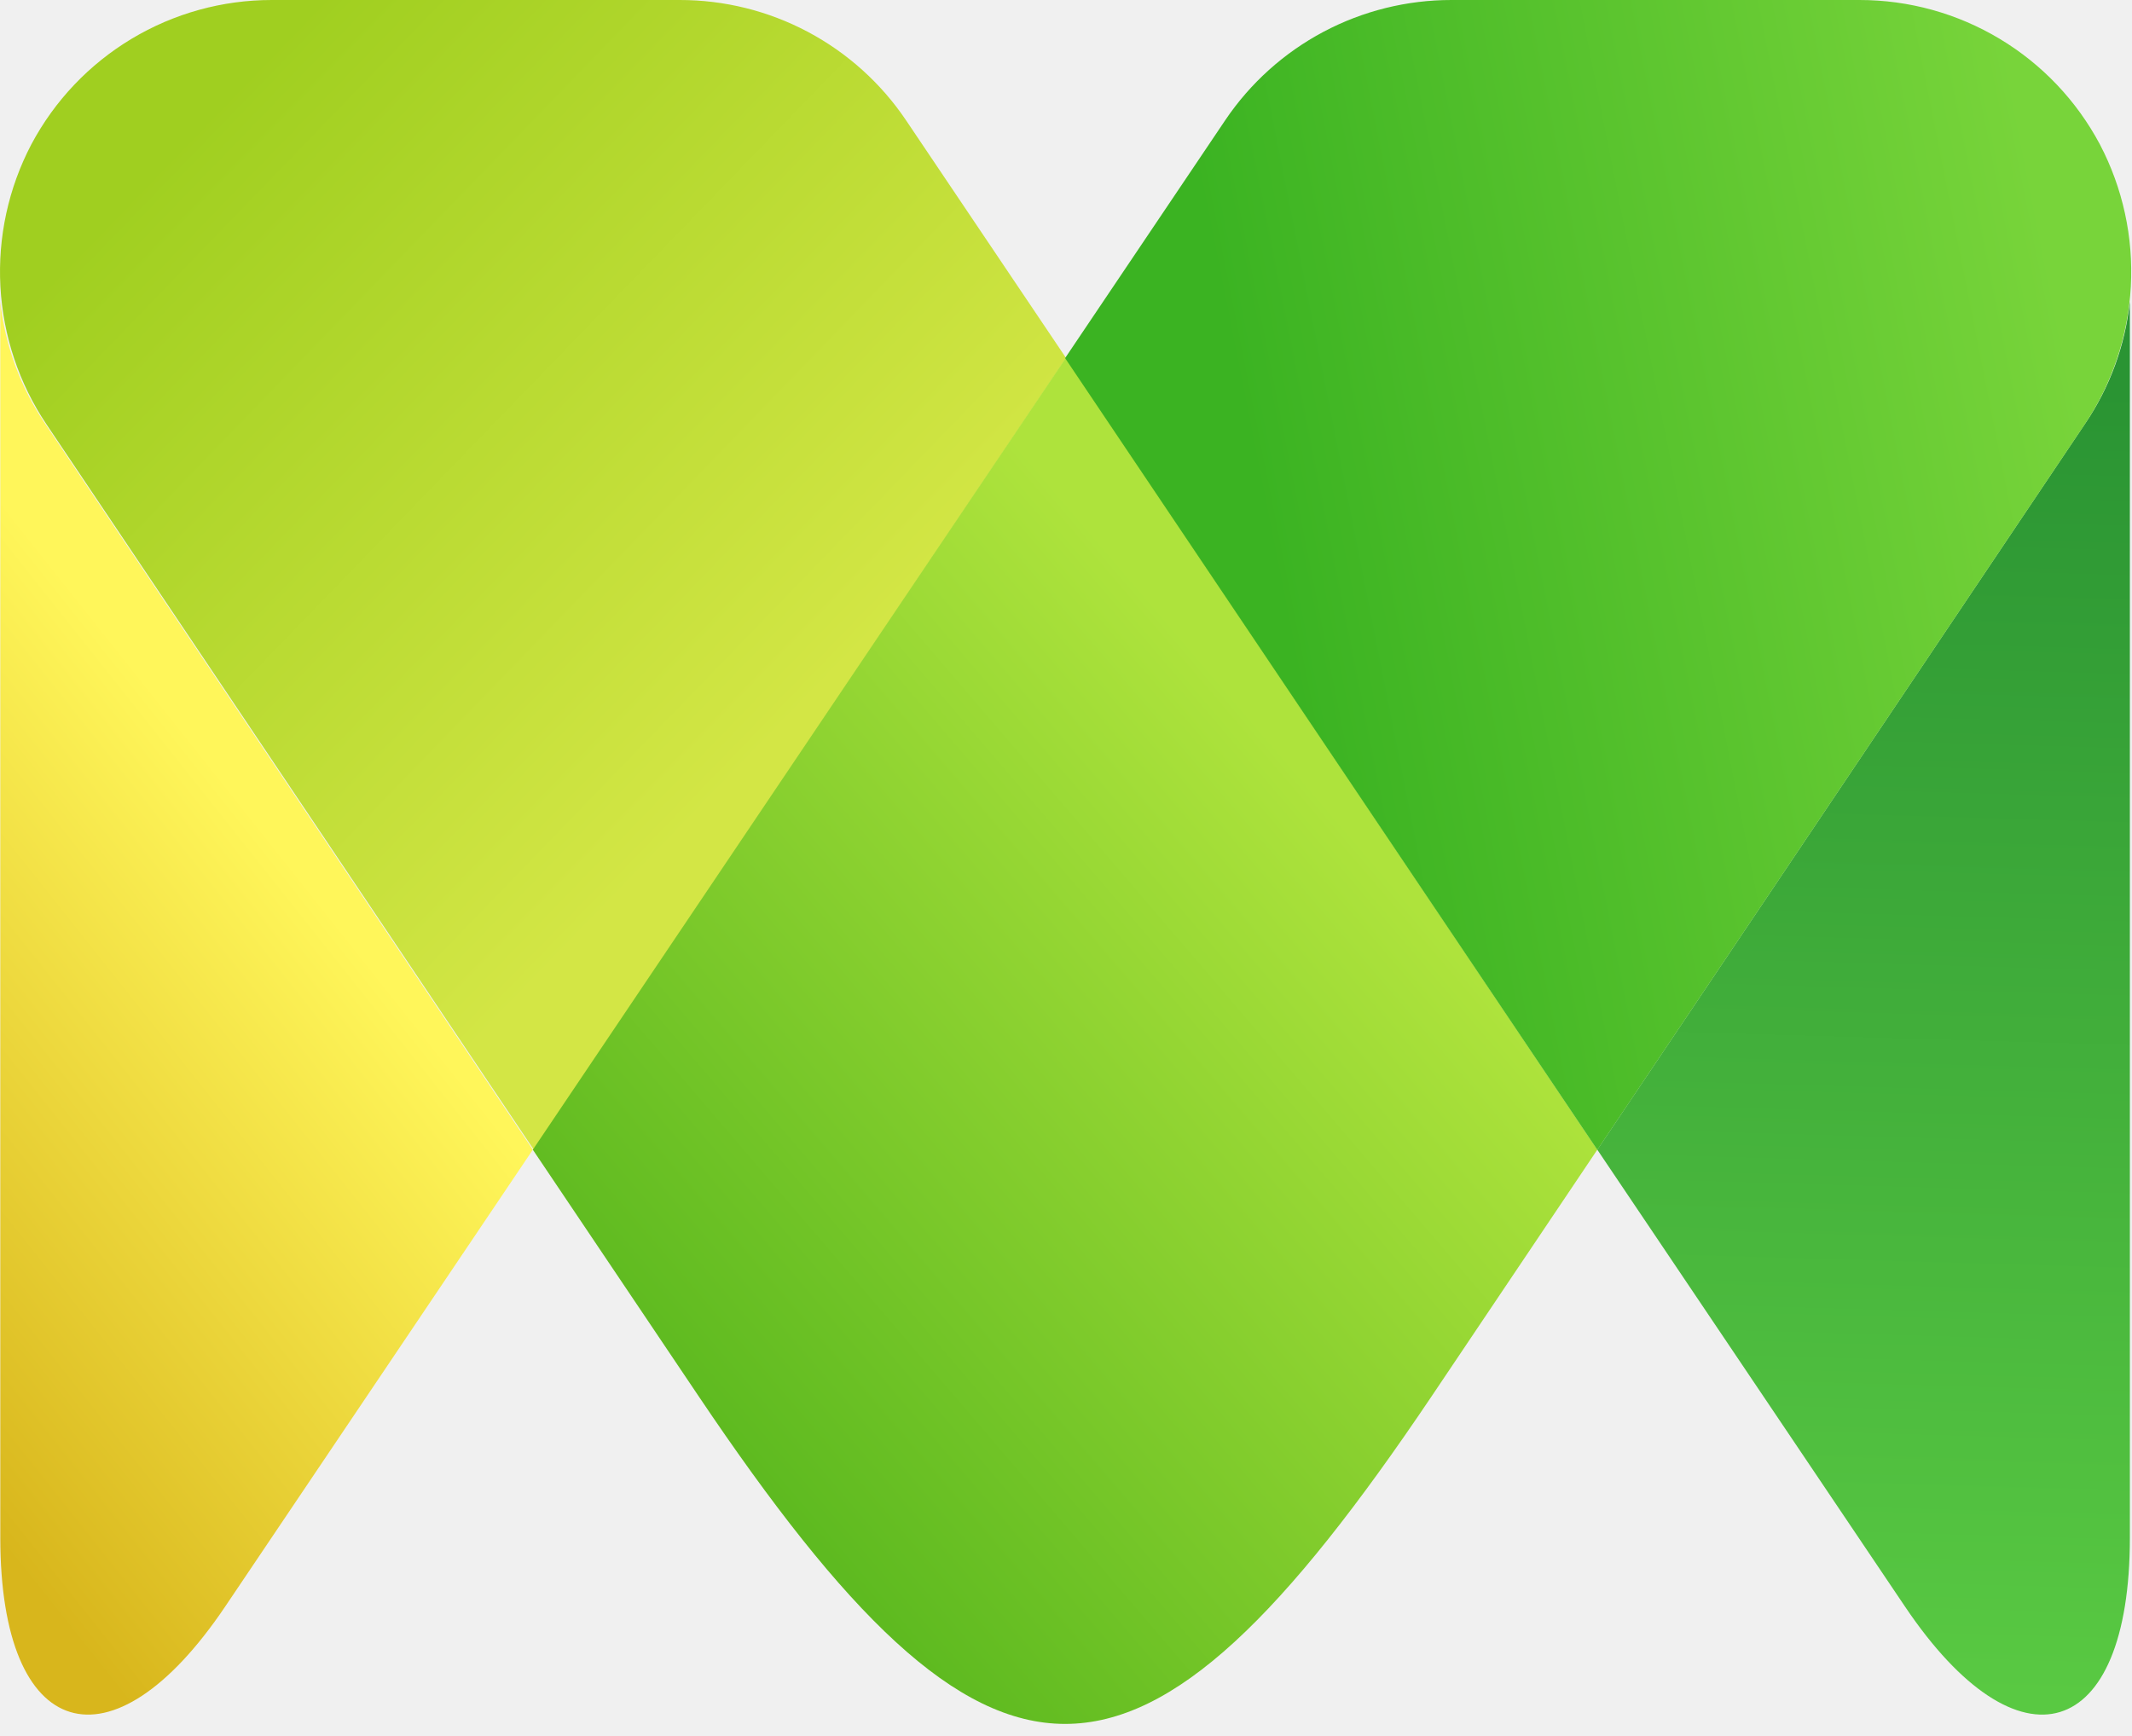
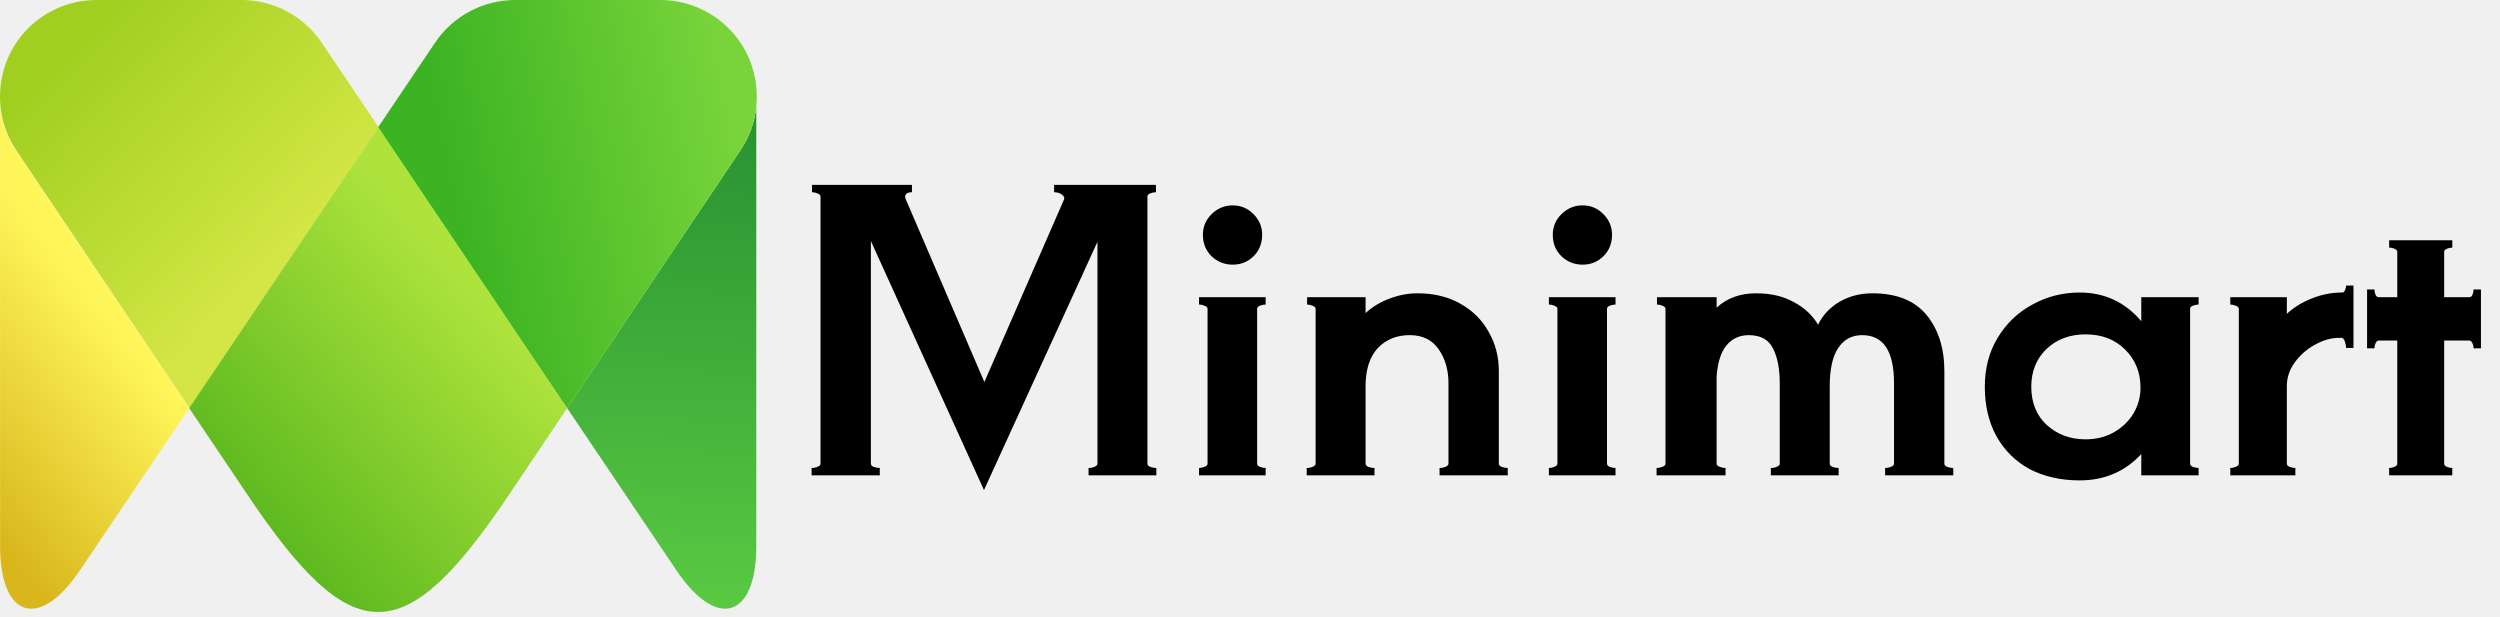
- <svg xmlns="http://www.w3.org/2000/svg" width="140" height="114" viewBox="0 0 140 114" fill="none">
-   <path d="M34.989 75.51L14.79 105.51C7.32 116.61 0.02 114.39 0.02 101V19.81C0.329 22.676 1.336 25.422 2.95 27.81L34.989 75.51Z" fill="url(#paint0_linear_8_728)" />
-   <path d="M70.009 23.52L35.059 75.52L3.059 27.88C1.25 25.188 0.203 22.057 0.027 18.818C-0.149 15.579 0.553 12.353 2.059 9.48C3.583 6.615 5.857 4.219 8.639 2.549C11.421 0.879 14.605 -0.002 17.849 1.17648e-05H44.63C47.563 -0.003 50.453 0.715 53.044 2.09C55.636 3.466 57.849 5.458 59.489 7.89L70.009 23.52Z" fill="url(#paint1_linear_8_728)" />
-   <path d="M104.89 75.51L94.019 91.69C74.71 120.4 65.17 120.4 45.87 91.69L34.989 75.51L69.99 23.51L104.89 75.51Z" fill="url(#paint2_linear_8_728)" />
-   <path d="M104.89 75.51L125.09 105.51C132.56 116.61 139.86 114.39 139.86 101V19.81C139.554 22.677 138.548 25.424 136.93 27.81L104.89 75.51Z" fill="url(#paint3_linear_8_728)" />
-   <path d="M69.94 23.52L104.89 75.52L136.89 27.88C138.699 25.188 139.747 22.057 139.923 18.818C140.099 15.579 139.396 12.353 137.89 9.48C136.366 6.615 134.092 4.219 131.31 2.549C128.528 0.879 125.344 -0.002 122.1 1.17648e-05H95.32C92.386 -0.003 89.496 0.715 86.905 2.09C84.314 3.466 82.1 5.458 80.46 7.89L69.94 23.52Z" fill="url(#paint4_linear_8_728)" />
+ <svg xmlns="http://www.w3.org/2000/svg" width="142" height="35" viewBox="0 0 142 35" fill="none">
+   <g clip-path="url(#clip0_1_16)">
+     <path d="M10.747 23.183L4.543 32.393C2.248 35.801 0.006 35.12 0.006 31.009V6.082C0.101 6.962 0.41 7.805 0.906 8.538L10.747 23.183Z" fill="url(#paint0_linear_1_16)" />
+     <path d="M21.503 7.221L10.768 23.186L0.94 8.56C0.384 7.733 0.062 6.772 0.008 5.777C-0.046 4.783 0.17 3.792 0.633 2.911C1.1 2.031 1.799 1.295 2.653 0.783C3.508 0.27 4.486 -0.001 5.482 3.612e-06H13.708C14.609 -0.001 15.496 0.219 16.292 0.642C17.088 1.064 17.768 1.676 18.272 2.422L21.503 7.221Z" fill="url(#paint1_linear_1_16)" />
+     <path d="M32.216 23.183L28.877 28.151C22.947 36.965 20.016 36.965 14.088 28.151L10.747 23.183L21.497 7.218L32.216 23.183Z" fill="url(#paint2_linear_1_16)" />
+     <path d="M32.216 23.183L38.42 32.393C40.715 35.801 42.957 35.12 42.957 31.009V6.082C42.863 6.962 42.554 7.806 42.057 8.538L32.216 23.183Z" fill="url(#paint3_linear_1_16)" />
+     <path d="M21.482 7.221L32.216 23.186L42.045 8.56C42.6 7.733 42.922 6.772 42.976 5.777C43.03 4.783 42.815 3.792 42.352 2.911C41.884 2.031 41.185 1.295 40.331 0.783C39.477 0.27 38.498 -0.001 37.502 3.612e-06H29.277C28.376 -0.001 27.488 0.219 26.692 0.642C25.896 1.064 25.216 1.676 24.713 2.422L21.482 7.221Z" fill="url(#paint4_linear_1_16)" />
+   </g>
+   <path d="M65.174 26.34C65.174 26.413 65.225 26.472 65.328 26.516C65.445 26.56 65.563 26.582 65.68 26.582V27H61.83V26.582C61.947 26.582 62.057 26.56 62.16 26.516C62.277 26.472 62.336 26.413 62.336 26.34V13.734L55.89 27.836L49.466 13.69V26.34C49.466 26.413 49.517 26.472 49.62 26.516C49.737 26.56 49.855 26.582 49.972 26.582V27H46.1V26.582C46.217 26.582 46.327 26.56 46.43 26.516C46.547 26.472 46.606 26.413 46.606 26.34V11.16C46.606 11.087 46.547 11.028 46.43 10.984C46.327 10.94 46.225 10.918 46.122 10.918V10.5H51.798V10.918C51.622 10.918 51.505 10.962 51.446 11.05C51.402 11.123 51.402 11.211 51.446 11.314L55.912 21.698L60.444 11.314C60.473 11.226 60.429 11.138 60.312 11.05C60.195 10.962 60.048 10.918 59.872 10.918V10.5H65.658V10.918C65.555 10.918 65.445 10.94 65.328 10.984C65.225 11.028 65.174 11.087 65.174 11.16V26.34ZM70.019 15.032C69.55 15.032 69.147 14.871 68.809 14.548C68.487 14.225 68.325 13.822 68.325 13.338C68.325 12.883 68.487 12.495 68.809 12.172C69.147 11.835 69.55 11.666 70.019 11.666C70.489 11.666 70.885 11.835 71.207 12.172C71.53 12.495 71.691 12.883 71.691 13.338C71.691 13.822 71.53 14.225 71.207 14.548C70.885 14.871 70.489 15.032 70.019 15.032ZM68.589 17.54C68.589 17.467 68.531 17.408 68.413 17.364C68.311 17.32 68.208 17.298 68.105 17.298V16.88H71.889V17.298C71.787 17.298 71.677 17.32 71.559 17.364C71.457 17.408 71.405 17.467 71.405 17.54V26.34C71.405 26.413 71.457 26.472 71.559 26.516C71.677 26.56 71.787 26.582 71.889 26.582V27H68.105V26.582C68.208 26.582 68.311 26.56 68.413 26.516C68.531 26.472 68.589 26.413 68.589 26.34V17.54ZM85.133 26.34C85.133 26.413 85.184 26.472 85.287 26.516C85.404 26.56 85.522 26.582 85.639 26.582V27H81.767V26.582C81.884 26.582 81.994 26.56 82.097 26.516C82.214 26.472 82.273 26.413 82.273 26.34V21.764C82.273 21.016 82.09 20.378 81.723 19.85C81.356 19.307 80.806 19.036 80.073 19.036C79.325 19.036 78.716 19.285 78.247 19.784C77.792 20.283 77.565 21.001 77.565 21.94V26.34C77.565 26.413 77.616 26.472 77.719 26.516C77.836 26.56 77.954 26.582 78.071 26.582V27H74.221V26.582C74.338 26.582 74.448 26.56 74.551 26.516C74.668 26.472 74.727 26.413 74.727 26.34V17.54C74.727 17.467 74.668 17.408 74.551 17.364C74.448 17.32 74.346 17.298 74.243 17.298V16.88H77.565V17.782C77.946 17.43 78.394 17.159 78.907 16.968C79.435 16.763 79.97 16.66 80.513 16.66C81.452 16.66 82.266 16.858 82.955 17.254C83.659 17.65 84.194 18.185 84.561 18.86C84.942 19.52 85.133 20.261 85.133 21.082V26.34ZM89.892 15.032C89.423 15.032 89.019 14.871 88.682 14.548C88.359 14.225 88.198 13.822 88.198 13.338C88.198 12.883 88.359 12.495 88.682 12.172C89.019 11.835 89.423 11.666 89.892 11.666C90.362 11.666 90.757 11.835 91.08 12.172C91.403 12.495 91.564 12.883 91.564 13.338C91.564 13.822 91.403 14.225 91.08 14.548C90.757 14.871 90.362 15.032 89.892 15.032ZM88.462 17.54C88.462 17.467 88.403 17.408 88.286 17.364C88.183 17.32 88.081 17.298 87.978 17.298V16.88H91.762V17.298C91.659 17.298 91.549 17.32 91.432 17.364C91.329 17.408 91.278 17.467 91.278 17.54V26.34C91.278 26.413 91.329 26.472 91.432 26.516C91.549 26.56 91.659 26.582 91.762 26.582V27H87.978V26.582C88.081 26.582 88.183 26.56 88.286 26.516C88.403 26.472 88.462 26.413 88.462 26.34V17.54ZM110.44 26.34C110.44 26.413 110.491 26.472 110.594 26.516C110.711 26.56 110.829 26.582 110.946 26.582V27H107.074V26.582C107.191 26.582 107.301 26.56 107.404 26.516C107.521 26.472 107.58 26.413 107.58 26.34V21.764C107.58 19.945 106.979 19.036 105.776 19.036C105.189 19.036 104.735 19.278 104.412 19.762C104.089 20.246 103.928 20.972 103.928 21.94V26.34C103.928 26.413 103.979 26.472 104.082 26.516C104.199 26.56 104.317 26.582 104.434 26.582V27H100.584V26.582C100.701 26.582 100.811 26.56 100.914 26.516C101.031 26.472 101.09 26.413 101.09 26.34V21.764C101.09 20.957 100.965 20.305 100.716 19.806C100.467 19.293 100.005 19.036 99.33 19.036C98.802 19.036 98.377 19.234 98.054 19.63C97.746 20.011 97.563 20.591 97.504 21.368V26.34C97.504 26.413 97.563 26.472 97.68 26.516C97.797 26.56 97.907 26.582 98.01 26.582V27H94.094V26.582C94.197 26.582 94.307 26.56 94.424 26.516C94.541 26.472 94.6 26.413 94.6 26.34V17.54C94.6 17.467 94.541 17.408 94.424 17.364C94.321 17.32 94.219 17.298 94.116 17.298V16.88H97.504V17.474C98.091 16.931 98.839 16.66 99.748 16.66C100.569 16.66 101.273 16.821 101.86 17.144C102.461 17.452 102.931 17.885 103.268 18.442C103.532 17.899 103.935 17.467 104.478 17.144C105.035 16.821 105.659 16.66 106.348 16.66C107.727 16.66 108.753 17.071 109.428 17.892C110.103 18.713 110.44 19.777 110.44 21.082V26.34ZM124.881 17.298C124.778 17.298 124.668 17.32 124.551 17.364C124.448 17.408 124.397 17.467 124.397 17.54V26.34C124.397 26.413 124.448 26.472 124.551 26.516C124.668 26.56 124.778 26.582 124.881 26.582V27H121.625V25.79C120.701 26.787 119.535 27.286 118.127 27.286C117.056 27.286 116.11 27.073 115.289 26.648C114.482 26.208 113.851 25.585 113.397 24.778C112.957 23.971 112.737 23.033 112.737 21.962C112.737 20.921 112.979 19.997 113.463 19.19C113.961 18.369 114.621 17.738 115.443 17.298C116.264 16.843 117.159 16.616 118.127 16.616C119.535 16.616 120.701 17.159 121.625 18.244V16.88H124.881V17.298ZM118.457 24.954C119.058 24.954 119.593 24.822 120.063 24.558C120.547 24.279 120.921 23.92 121.185 23.48C121.449 23.025 121.581 22.541 121.581 22.028C121.581 21.148 121.287 20.422 120.701 19.85C120.129 19.278 119.381 18.992 118.457 18.992C117.562 18.992 116.821 19.271 116.235 19.828C115.663 20.385 115.377 21.097 115.377 21.962C115.377 22.871 115.67 23.597 116.257 24.14C116.858 24.683 117.591 24.954 118.457 24.954ZM133.677 16.22V19.762H133.259C133.259 19.659 133.237 19.542 133.193 19.41C133.149 19.278 133.09 19.205 133.017 19.19H132.863C132.408 19.19 131.946 19.322 131.477 19.586C131.022 19.835 130.641 20.173 130.333 20.598C130.039 21.009 129.893 21.449 129.893 21.918V26.34C129.893 26.413 129.944 26.472 130.047 26.516C130.164 26.56 130.274 26.582 130.377 26.582V27H126.681V26.582C126.783 26.582 126.886 26.56 126.989 26.516C127.106 26.472 127.165 26.413 127.165 26.34V17.54C127.165 17.467 127.106 17.408 126.989 17.364C126.886 17.32 126.783 17.298 126.681 17.298V16.88H129.893V17.826C130.289 17.459 130.765 17.166 131.323 16.946C131.88 16.726 132.437 16.616 132.995 16.616H133.017H133.039C133.112 16.616 133.163 16.572 133.193 16.484C133.237 16.396 133.259 16.308 133.259 16.22H133.677ZM140.918 16.44V19.784H140.5C140.5 19.681 140.478 19.586 140.434 19.498C140.39 19.395 140.331 19.344 140.258 19.344H138.828V26.34C138.828 26.413 138.879 26.472 138.982 26.516C139.084 26.56 139.187 26.582 139.29 26.582V27H135.704V26.582C135.806 26.582 135.909 26.56 136.012 26.516C136.114 26.472 136.166 26.413 136.166 26.34V19.344H135.11C135.036 19.344 134.978 19.395 134.934 19.498C134.89 19.586 134.868 19.681 134.868 19.784H134.45V16.44H134.868C134.868 16.543 134.89 16.645 134.934 16.748C134.978 16.836 135.036 16.88 135.11 16.88H136.166V14.306C136.166 14.233 136.114 14.174 136.012 14.13C135.909 14.086 135.806 14.064 135.704 14.064V13.646H139.29V14.064C139.187 14.064 139.084 14.086 138.982 14.13C138.879 14.174 138.828 14.233 138.828 14.306V16.88H140.258C140.331 16.88 140.39 16.836 140.434 16.748C140.478 16.645 140.5 16.543 140.5 16.44H140.918Z" fill="black" />
  <defs>
-     <linearGradient id="paint0_linear_8_728" x1="-15.64" y1="81.78" x2="17.93" y2="55.13" gradientUnits="userSpaceOnUse">
+     <linearGradient id="paint0_linear_1_16" x1="-4.804" y1="25.108" x2="5.504" y2="16.922" gradientUnits="userSpaceOnUse">
      <stop stop-color="#D8B61C" />
      <stop offset="1" stop-color="#FFF65A" />
    </linearGradient>
-     <linearGradient id="paint1_linear_8_728" x1="12.9" y1="8.18" x2="52.71" y2="46.68" gradientUnits="userSpaceOnUse">
+     <linearGradient id="paint1_linear_1_16" x1="3.962" y1="2.511" x2="16.185" y2="14.336" gradientUnits="userSpaceOnUse">
      <stop stop-color="#A0CF20" />
      <stop offset="1" stop-color="#D3E645" />
    </linearGradient>
-     <linearGradient id="paint2_linear_8_728" x1="45.2" y1="91.64" x2="88.63" y2="54.45" gradientUnits="userSpaceOnUse">
+     <linearGradient id="paint2_linear_1_16" x1="13.883" y1="28.135" x2="27.217" y2="16.712" gradientUnits="userSpaceOnUse">
      <stop stop-color="#5EBA20" />
      <stop offset="1" stop-color="#AEE33C" />
    </linearGradient>
-     <linearGradient id="paint3_linear_8_728" x1="136.5" y1="25.5" x2="134" y2="111.5" gradientUnits="userSpaceOnUse">
+     <linearGradient id="paint3_linear_1_16" x1="41.925" y1="7.829" x2="41.158" y2="34.233" gradientUnits="userSpaceOnUse">
      <stop stop-color="#2A9433" />
      <stop offset="1" stop-color="#59C942" />
    </linearGradient>
-     <linearGradient id="paint4_linear_8_728" x1="84" y1="39.5" x2="137" y2="29" gradientUnits="userSpaceOnUse">
+     <linearGradient id="paint4_linear_1_16" x1="25.8" y1="12.127" x2="42.078" y2="8.901" gradientUnits="userSpaceOnUse">
      <stop stop-color="#3BB322" />
      <stop offset="1" stop-color="#78D43A" />
    </linearGradient>
+     <clipPath id="clip0_1_16">
+       <rect width="43" height="35" fill="white" />
+     </clipPath>
  </defs>
</svg>
